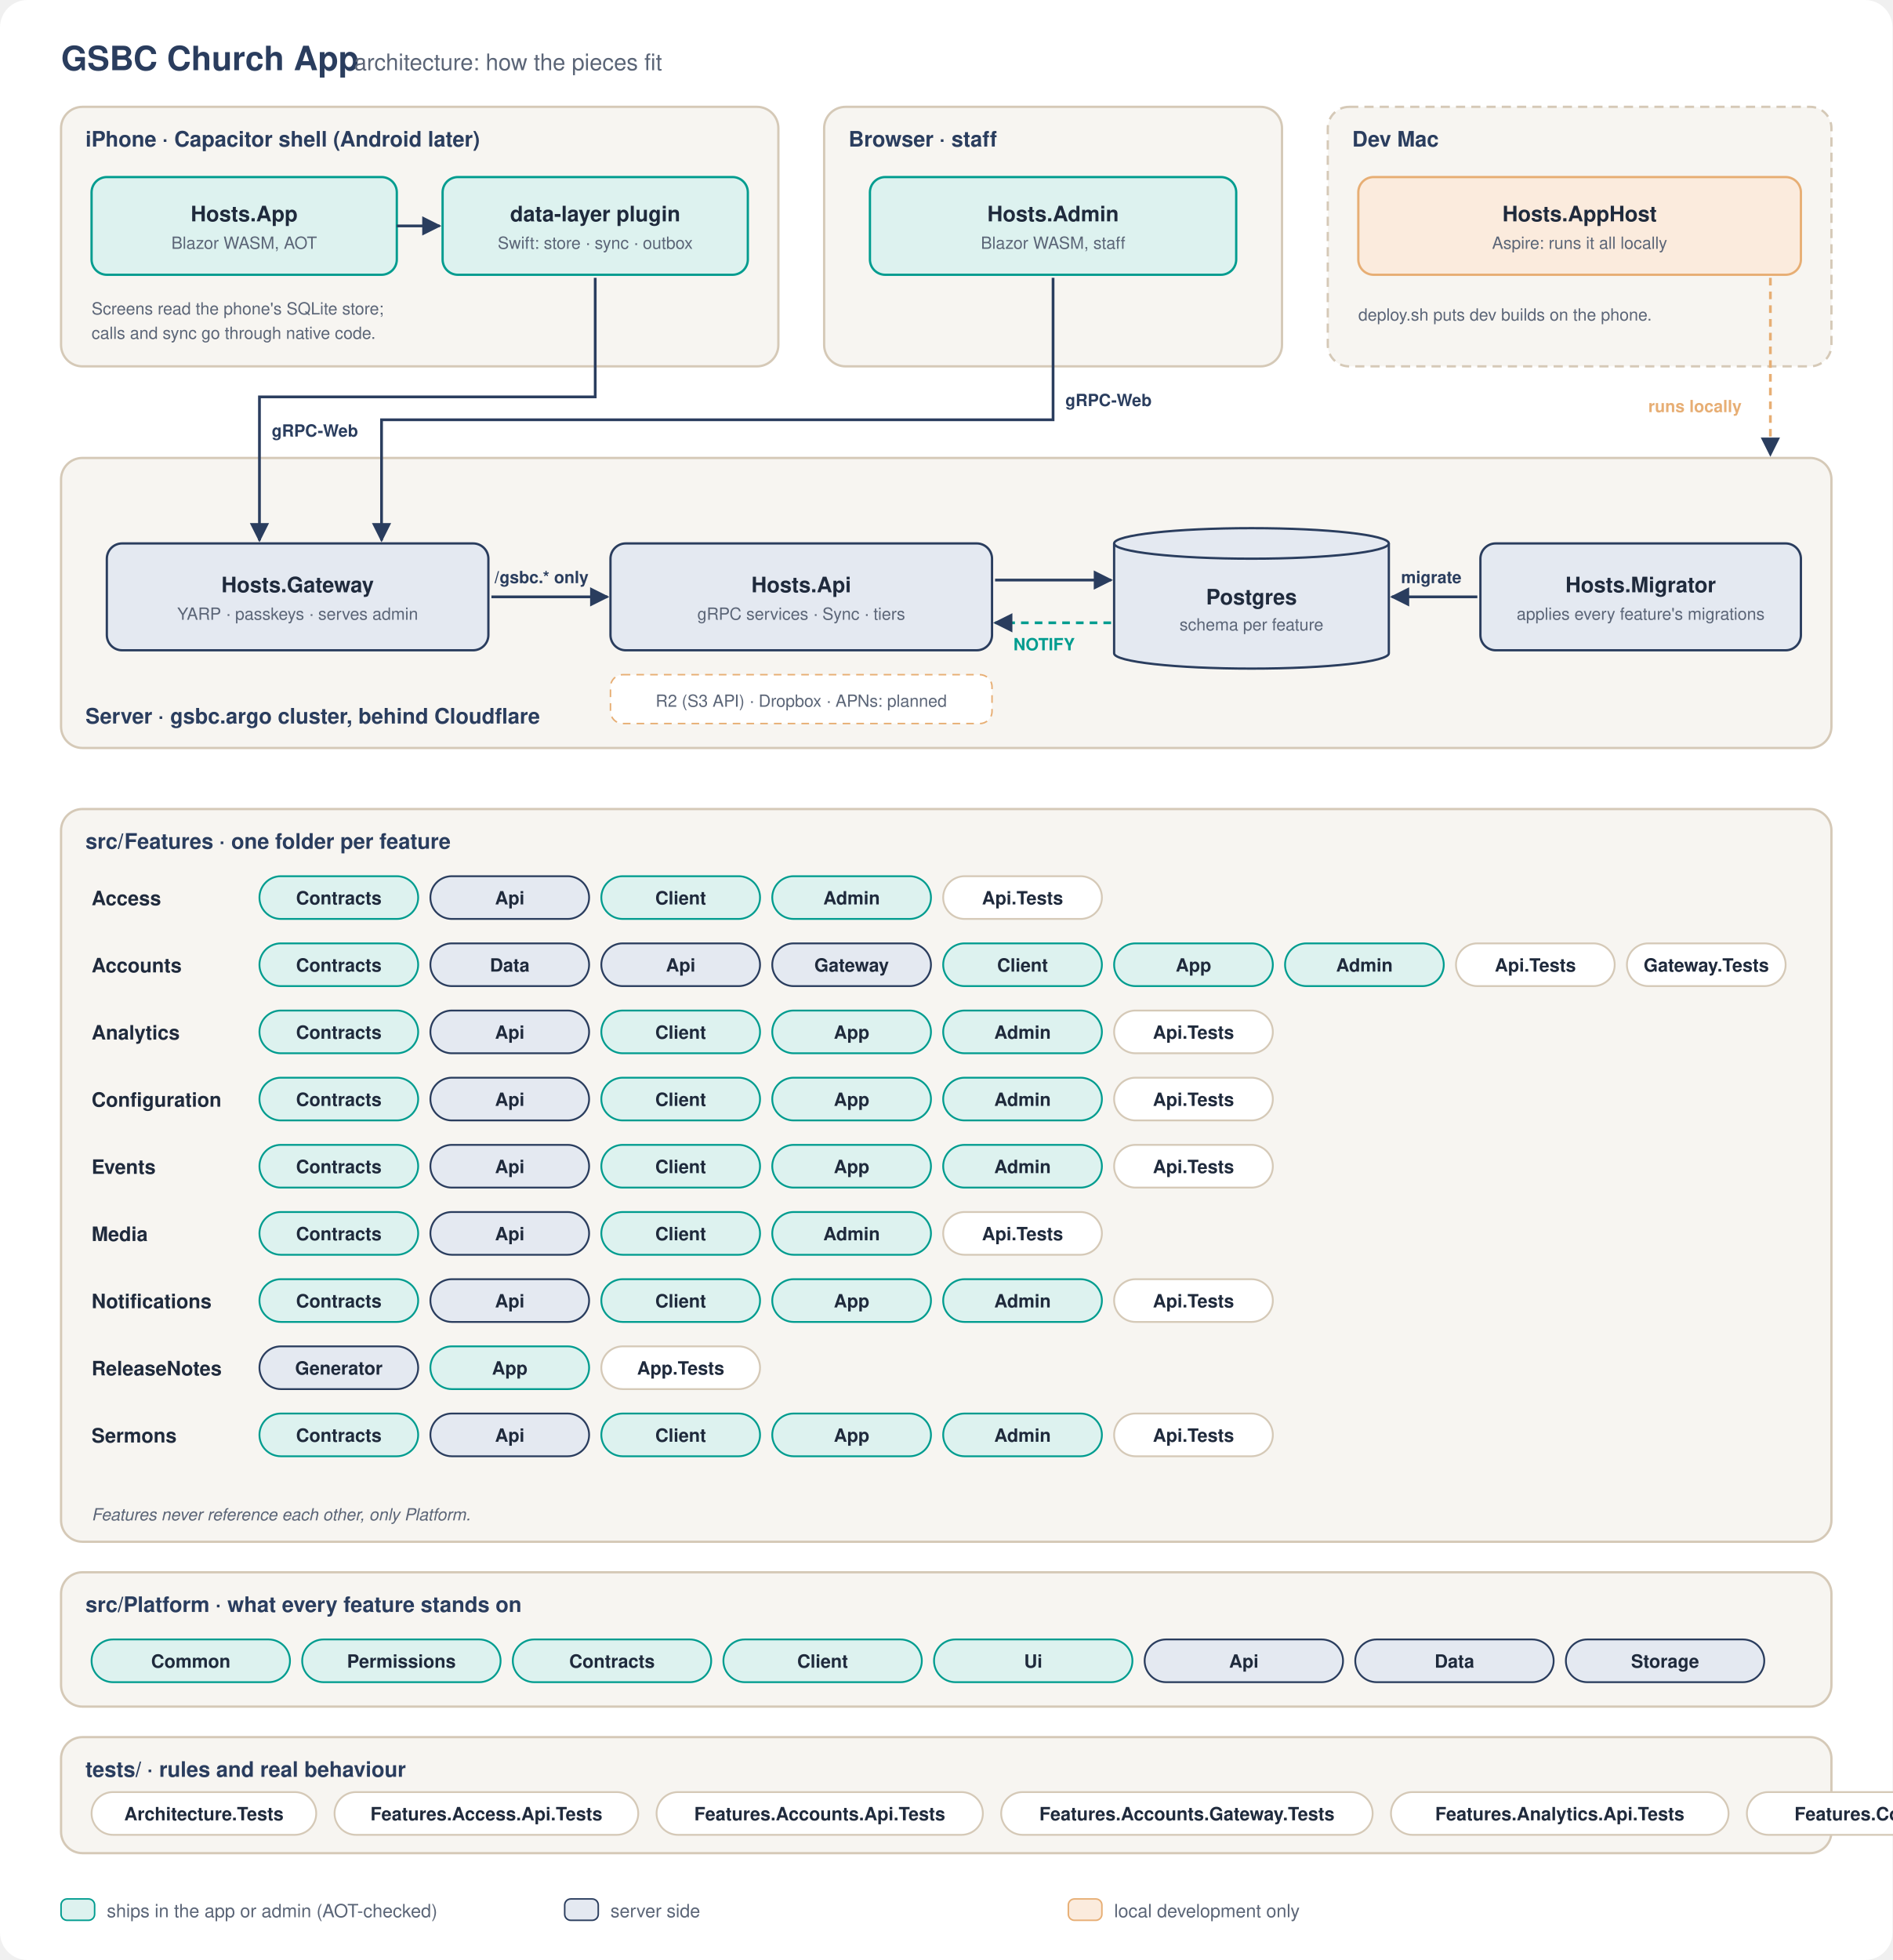
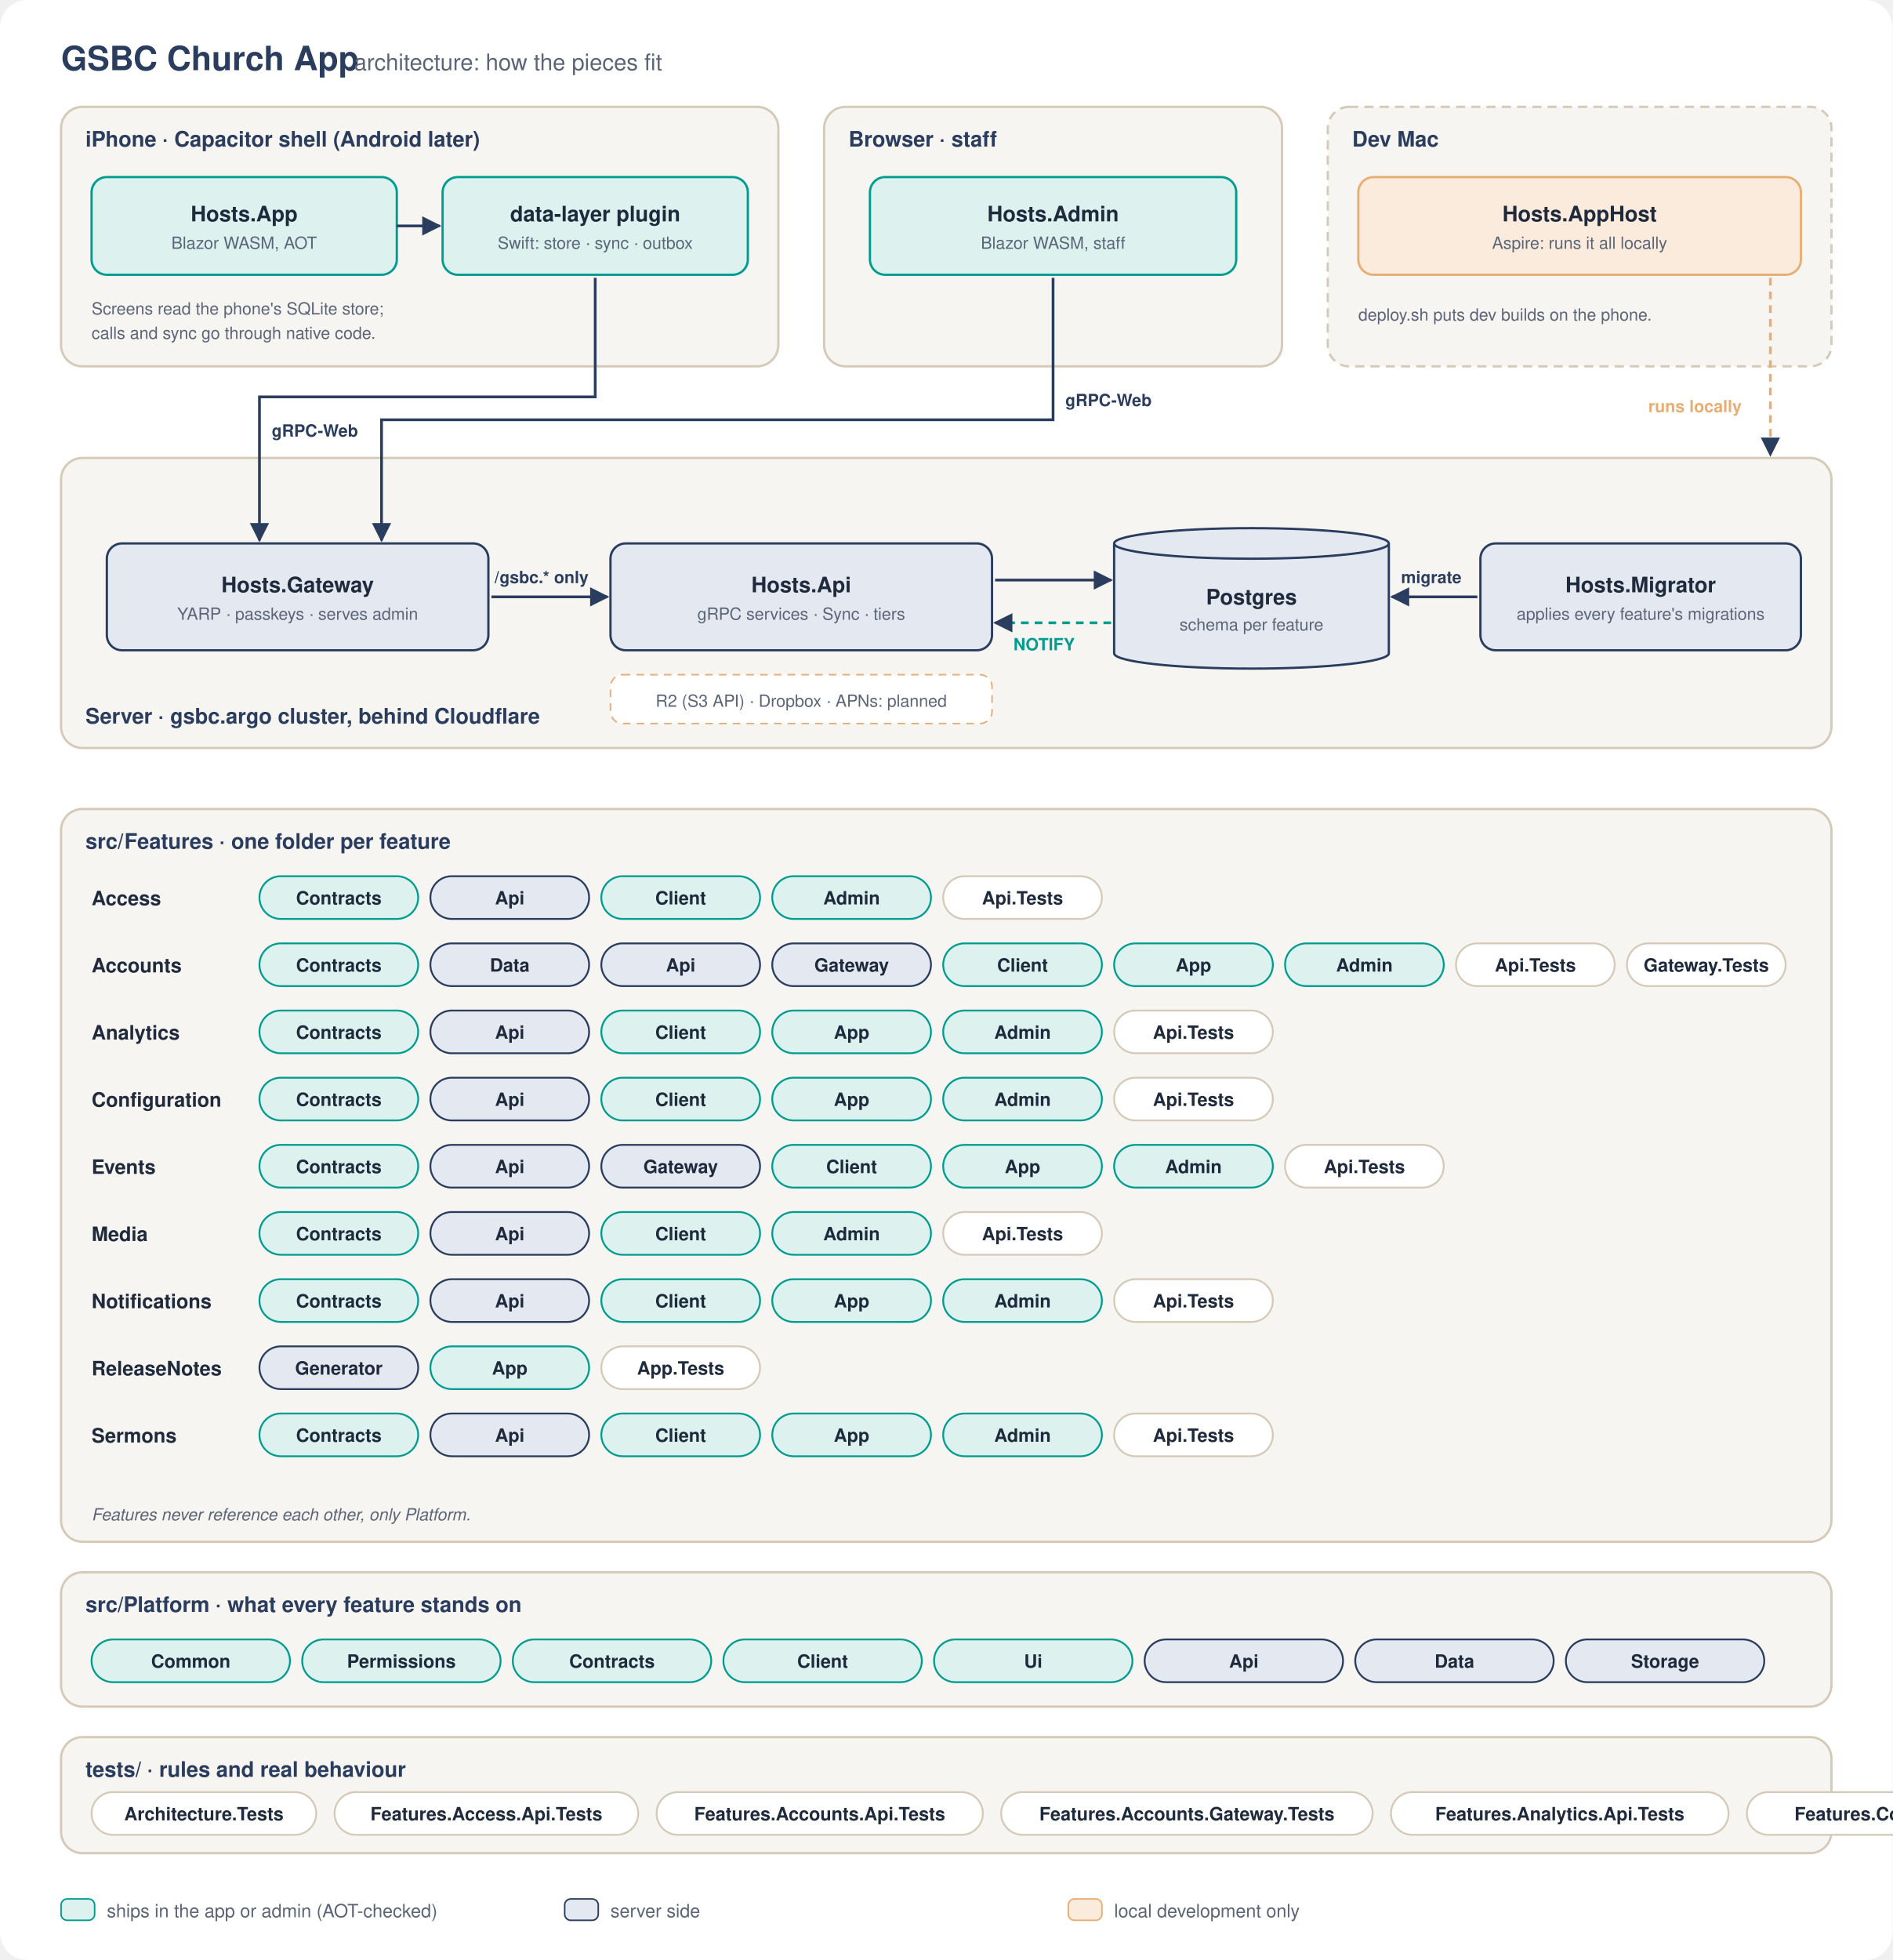
<svg xmlns="http://www.w3.org/2000/svg" viewBox="0 0 1240 1284" width="1240" height="1284" font-family="Montserrat, -apple-system, 'Segoe UI', Helvetica, Arial, sans-serif" role="img" aria-label="GSBC Church App architecture">
  <defs>
    <marker id="arrow" viewBox="0 0 10 10" refX="9" refY="5" markerWidth="7" markerHeight="7" orient="auto-start-reverse">
      <path d="M0,0 L10,5 L0,10 z" fill="#2A3D5E" />
    </marker>
  </defs>
  <rect width="1240" height="1284" rx="18" fill="#FFFFFF" />
  <text x="40" y="46" font-size="22" font-weight="700" fill="#2A3D5E" text-anchor="start">GSBC Church App</text>
  <text x="232" y="46" font-size="15" font-weight="400" fill="#5B6577" text-anchor="start">architecture: how the pieces fit</text>
  <rect x="40" y="70" width="470" height="170" rx="14" fill="#F7F5F1" stroke="#D5C9B7" stroke-width="1.5" />
  <text x="56" y="96" font-size="14" font-weight="700" fill="#2A3D5E" text-anchor="start">iPhone · Capacitor shell (Android later)</text>
  <g data-project="GSBC.ChurchApp.Hosts.App">
    <rect x="60" y="116" width="200" height="64" rx="10" fill="#DDF2EF" stroke="#009C8F" stroke-width="1.5" />
    <text x="160.0" y="145.0" font-size="14" font-weight="700" fill="#1F2A3C" text-anchor="middle">Hosts.App</text>
    <text x="160.0" y="163.0" font-size="11" font-weight="400" fill="#5B6577" text-anchor="middle">Blazor WASM, AOT</text>
  </g>
  <g>
    <rect x="290" y="116" width="200" height="64" rx="10" fill="#DDF2EF" stroke="#009C8F" stroke-width="1.5" />
    <text x="390.0" y="145.0" font-size="14" font-weight="700" fill="#1F2A3C" text-anchor="middle">data-layer plugin</text>
    <text x="390.0" y="163.0" font-size="11" font-weight="400" fill="#5B6577" text-anchor="middle">Swift: store · sync · outbox</text>
  </g>
  <path d="M260,148 L288,148" fill="none" stroke="#2A3D5E" stroke-width="1.8" marker-end="url(#arrow)" />
  <text x="60" y="206" font-size="11" font-weight="400" fill="#5B6577" text-anchor="start">Screens read the phone's SQLite store;</text>
  <text x="60" y="222" font-size="11" font-weight="400" fill="#5B6577" text-anchor="start">calls and sync go through native code.</text>
  <rect x="540" y="70" width="300" height="170" rx="14" fill="#F7F5F1" stroke="#D5C9B7" stroke-width="1.5" />
  <text x="556" y="96" font-size="14" font-weight="700" fill="#2A3D5E" text-anchor="start">Browser · staff</text>
  <g data-project="GSBC.ChurchApp.Hosts.Admin">
    <rect x="570" y="116" width="240" height="64" rx="10" fill="#DDF2EF" stroke="#009C8F" stroke-width="1.5" />
    <text x="690.0" y="145.0" font-size="14" font-weight="700" fill="#1F2A3C" text-anchor="middle">Hosts.Admin</text>
    <text x="690.0" y="163.0" font-size="11" font-weight="400" fill="#5B6577" text-anchor="middle">Blazor WASM, staff</text>
  </g>
  <rect x="870" y="70" width="330" height="170" rx="14" fill="#F7F5F1" stroke="#D5C9B7" stroke-width="1.5" stroke-dasharray="6 4" />
  <text x="886" y="96" font-size="14" font-weight="700" fill="#2A3D5E" text-anchor="start">Dev Mac</text>
  <g data-project="GSBC.ChurchApp.Hosts.AppHost">
    <rect x="890" y="116" width="290" height="64" rx="10" fill="#FBEBDD" stroke="#E7AE74" stroke-width="1.5" />
    <text x="1035.0" y="145.0" font-size="14" font-weight="700" fill="#1F2A3C" text-anchor="middle">Hosts.AppHost</text>
    <text x="1035.0" y="163.0" font-size="11" font-weight="400" fill="#5B6577" text-anchor="middle">Aspire: runs it all locally</text>
  </g>
  <text x="890" y="210" font-size="11" font-weight="400" fill="#5B6577" text-anchor="start">deploy.sh puts dev builds on the phone.</text>
  <rect x="40" y="300" width="1160" height="190" rx="14" fill="#F7F5F1" stroke="#D5C9B7" stroke-width="1.5" />
  <text x="56" y="474" font-size="14" font-weight="700" fill="#2A3D5E" text-anchor="start">Server · gsbc.argo cluster, behind Cloudflare</text>
  <g data-project="GSBC.ChurchApp.Hosts.Gateway">
    <rect x="70" y="356" width="250" height="70" rx="10" fill="#E4E9F1" stroke="#2A3D5E" stroke-width="1.5" />
    <text x="195.0" y="388.0" font-size="14" font-weight="700" fill="#1F2A3C" text-anchor="middle">Hosts.Gateway</text>
    <text x="195.0" y="406.0" font-size="11" font-weight="400" fill="#5B6577" text-anchor="middle">YARP · passkeys · serves admin</text>
  </g>
  <g data-project="GSBC.ChurchApp.Hosts.Api">
    <rect x="400" y="356" width="250" height="70" rx="10" fill="#E4E9F1" stroke="#2A3D5E" stroke-width="1.5" />
    <text x="525.0" y="388.0" font-size="14" font-weight="700" fill="#1F2A3C" text-anchor="middle">Hosts.Api</text>
    <text x="525.0" y="406.0" font-size="11" font-weight="400" fill="#5B6577" text-anchor="middle">gRPC services · Sync · tiers</text>
  </g>
  <path d="M730,356 a90.0,10 0 0,1 180,0 v72 a90.0,10 0 0,1 -180,0 z" fill="#E4E9F1" stroke="#2A3D5E" stroke-width="1.5" />
  <path d="M730,356 a90.0,10 0 0,0 180,0" fill="none" stroke="#2A3D5E" stroke-width="1.5" />
  <text x="820.0" y="396.0" font-size="14" font-weight="700" fill="#1F2A3C" text-anchor="middle">Postgres</text>
  <text x="820.0" y="413.0" font-size="11" font-weight="400" fill="#5B6577" text-anchor="middle">schema per feature</text>
  <g data-project="GSBC.ChurchApp.Hosts.Migrator">
    <rect x="970" y="356" width="210" height="70" rx="10" fill="#E4E9F1" stroke="#2A3D5E" stroke-width="1.5" />
    <text x="1075.0" y="388.0" font-size="14" font-weight="700" fill="#1F2A3C" text-anchor="middle">Hosts.Migrator</text>
    <text x="1075.0" y="406.0" font-size="11" font-weight="400" fill="#5B6577" text-anchor="middle">applies every feature's migrations</text>
  </g>
  <rect x="400" y="442" width="250" height="32" rx="8" fill="#FFFFFF" stroke="#E7AE74" stroke-dasharray="5 4" />
  <text x="525" y="463" font-size="11" font-weight="400" fill="#5B6577" text-anchor="middle">R2 (S3 API) · Dropbox · APNs: planned</text>
  <path d="M390,182 L390,260 L170,260 L170,354" fill="none" stroke="#2A3D5E" stroke-width="1.8" marker-end="url(#arrow)" />
  <text x="178" y="286" font-size="11" font-weight="600" fill="#2A3D5E" text-anchor="start">gRPC-Web</text>
  <path d="M690,182 L690,275 L250,275 L250,354" fill="none" stroke="#2A3D5E" stroke-width="1.8" marker-end="url(#arrow)" />
  <text x="698" y="266" font-size="11" font-weight="600" fill="#2A3D5E" text-anchor="start">gRPC-Web</text>
  <path d="M322,391 L398,391" fill="none" stroke="#2A3D5E" stroke-width="1.8" marker-end="url(#arrow)" />
  <text x="324" y="382" font-size="11" font-weight="600" fill="#2A3D5E" text-anchor="start">/gsbc.* only</text>
  <path d="M652,380 L728,380" fill="none" stroke="#2A3D5E" stroke-width="1.8" marker-end="url(#arrow)" />
  <path d="M728,408 L652,408" fill="none" stroke="#009C8F" stroke-width="1.8" stroke-dasharray="5 4" marker-end="url(#arrow)" />
  <text x="664" y="426" font-size="11" font-weight="600" fill="#009C8F" text-anchor="start">NOTIFY</text>
  <path d="M968,391 L912,391" fill="none" stroke="#2A3D5E" stroke-width="1.8" marker-end="url(#arrow)" />
  <text x="918" y="382" font-size="11" font-weight="600" fill="#2A3D5E" text-anchor="start">migrate</text>
  <path d="M1160,182 L1160,298" fill="none" stroke="#E7AE74" stroke-width="1.8" stroke-dasharray="5 4" marker-end="url(#arrow)" />
  <text x="1080" y="270" font-size="11" font-weight="600" fill="#E7AE74" text-anchor="start">runs locally</text>
  <rect x="40" y="530" width="1160" height="480" rx="14" fill="#F7F5F1" stroke="#D5C9B7" stroke-width="1.5" />
  <text x="56" y="556" font-size="14" font-weight="700" fill="#2A3D5E" text-anchor="start">src/Features · one folder per feature</text>
  <text x="60" y="593" font-size="13" font-weight="700" fill="#1F2A3C" text-anchor="start">Access</text>
  <g data-project="GSBC.ChurchApp.Features.Access.Contracts">
    <rect x="170" y="574" width="104" height="28" rx="14" fill="#DDF2EF" stroke="#009C8F" stroke-width="1.2" />
    <text x="222.0" y="592.5" font-size="12" font-weight="600" fill="#1F2A3C" text-anchor="middle">Contracts</text>
  </g>
  <g data-project="GSBC.ChurchApp.Features.Access.Api">
    <rect x="282" y="574" width="104" height="28" rx="14" fill="#E4E9F1" stroke="#2A3D5E" stroke-width="1.2" />
    <text x="334.0" y="592.5" font-size="12" font-weight="600" fill="#1F2A3C" text-anchor="middle">Api</text>
  </g>
  <g data-project="GSBC.ChurchApp.Features.Access.Client">
    <rect x="394" y="574" width="104" height="28" rx="14" fill="#DDF2EF" stroke="#009C8F" stroke-width="1.2" />
    <text x="446.0" y="592.5" font-size="12" font-weight="600" fill="#1F2A3C" text-anchor="middle">Client</text>
  </g>
  <g data-project="GSBC.ChurchApp.Features.Access.Admin">
    <rect x="506" y="574" width="104" height="28" rx="14" fill="#DDF2EF" stroke="#009C8F" stroke-width="1.2" />
    <text x="558.0" y="592.5" font-size="12" font-weight="600" fill="#1F2A3C" text-anchor="middle">Admin</text>
  </g>
  <g data-project="GSBC.ChurchApp.Features.Access.Api.Tests">
    <rect x="618" y="574" width="104" height="28" rx="14" fill="#FFFFFF" stroke="#D5C9B7" stroke-width="1.2" />
    <text x="670.0" y="592.5" font-size="12" font-weight="600" fill="#1F2A3C" text-anchor="middle">Api.Tests</text>
  </g>
  <text x="60" y="637" font-size="13" font-weight="700" fill="#1F2A3C" text-anchor="start">Accounts</text>
  <g data-project="GSBC.ChurchApp.Features.Accounts.Contracts">
    <rect x="170" y="618" width="104" height="28" rx="14" fill="#DDF2EF" stroke="#009C8F" stroke-width="1.2" />
    <text x="222.0" y="636.5" font-size="12" font-weight="600" fill="#1F2A3C" text-anchor="middle">Contracts</text>
  </g>
  <g data-project="GSBC.ChurchApp.Features.Accounts.Data">
    <rect x="282" y="618" width="104" height="28" rx="14" fill="#E4E9F1" stroke="#2A3D5E" stroke-width="1.2" />
    <text x="334.0" y="636.5" font-size="12" font-weight="600" fill="#1F2A3C" text-anchor="middle">Data</text>
  </g>
  <g data-project="GSBC.ChurchApp.Features.Accounts.Api">
    <rect x="394" y="618" width="104" height="28" rx="14" fill="#E4E9F1" stroke="#2A3D5E" stroke-width="1.2" />
    <text x="446.0" y="636.5" font-size="12" font-weight="600" fill="#1F2A3C" text-anchor="middle">Api</text>
  </g>
  <g data-project="GSBC.ChurchApp.Features.Accounts.Gateway">
    <rect x="506" y="618" width="104" height="28" rx="14" fill="#E4E9F1" stroke="#2A3D5E" stroke-width="1.2" />
    <text x="558.0" y="636.5" font-size="12" font-weight="600" fill="#1F2A3C" text-anchor="middle">Gateway</text>
  </g>
  <g data-project="GSBC.ChurchApp.Features.Accounts.Client">
    <rect x="618" y="618" width="104" height="28" rx="14" fill="#DDF2EF" stroke="#009C8F" stroke-width="1.2" />
    <text x="670.0" y="636.5" font-size="12" font-weight="600" fill="#1F2A3C" text-anchor="middle">Client</text>
  </g>
  <g data-project="GSBC.ChurchApp.Features.Accounts.App">
    <rect x="730" y="618" width="104" height="28" rx="14" fill="#DDF2EF" stroke="#009C8F" stroke-width="1.2" />
    <text x="782.0" y="636.5" font-size="12" font-weight="600" fill="#1F2A3C" text-anchor="middle">App</text>
  </g>
  <g data-project="GSBC.ChurchApp.Features.Accounts.Admin">
    <rect x="842" y="618" width="104" height="28" rx="14" fill="#DDF2EF" stroke="#009C8F" stroke-width="1.2" />
    <text x="894.0" y="636.5" font-size="12" font-weight="600" fill="#1F2A3C" text-anchor="middle">Admin</text>
  </g>
  <g data-project="GSBC.ChurchApp.Features.Accounts.Api.Tests">
    <rect x="954" y="618" width="104" height="28" rx="14" fill="#FFFFFF" stroke="#D5C9B7" stroke-width="1.2" />
    <text x="1006.0" y="636.5" font-size="12" font-weight="600" fill="#1F2A3C" text-anchor="middle">Api.Tests</text>
  </g>
  <g data-project="GSBC.ChurchApp.Features.Accounts.Gateway.Tests">
    <rect x="1066" y="618" width="104" height="28" rx="14" fill="#FFFFFF" stroke="#D5C9B7" stroke-width="1.2" />
    <text x="1118.0" y="636.5" font-size="12" font-weight="600" fill="#1F2A3C" text-anchor="middle">Gateway.Tests</text>
  </g>
  <text x="60" y="681" font-size="13" font-weight="700" fill="#1F2A3C" text-anchor="start">Analytics</text>
  <g data-project="GSBC.ChurchApp.Features.Analytics.Contracts">
    <rect x="170" y="662" width="104" height="28" rx="14" fill="#DDF2EF" stroke="#009C8F" stroke-width="1.2" />
    <text x="222.0" y="680.5" font-size="12" font-weight="600" fill="#1F2A3C" text-anchor="middle">Contracts</text>
  </g>
  <g data-project="GSBC.ChurchApp.Features.Analytics.Api">
    <rect x="282" y="662" width="104" height="28" rx="14" fill="#E4E9F1" stroke="#2A3D5E" stroke-width="1.2" />
    <text x="334.0" y="680.5" font-size="12" font-weight="600" fill="#1F2A3C" text-anchor="middle">Api</text>
  </g>
  <g data-project="GSBC.ChurchApp.Features.Analytics.Client">
    <rect x="394" y="662" width="104" height="28" rx="14" fill="#DDF2EF" stroke="#009C8F" stroke-width="1.2" />
    <text x="446.0" y="680.5" font-size="12" font-weight="600" fill="#1F2A3C" text-anchor="middle">Client</text>
  </g>
  <g data-project="GSBC.ChurchApp.Features.Analytics.App">
    <rect x="506" y="662" width="104" height="28" rx="14" fill="#DDF2EF" stroke="#009C8F" stroke-width="1.2" />
    <text x="558.0" y="680.5" font-size="12" font-weight="600" fill="#1F2A3C" text-anchor="middle">App</text>
  </g>
  <g data-project="GSBC.ChurchApp.Features.Analytics.Admin">
    <rect x="618" y="662" width="104" height="28" rx="14" fill="#DDF2EF" stroke="#009C8F" stroke-width="1.2" />
    <text x="670.0" y="680.5" font-size="12" font-weight="600" fill="#1F2A3C" text-anchor="middle">Admin</text>
  </g>
  <g data-project="GSBC.ChurchApp.Features.Analytics.Api.Tests">
    <rect x="730" y="662" width="104" height="28" rx="14" fill="#FFFFFF" stroke="#D5C9B7" stroke-width="1.2" />
    <text x="782.0" y="680.5" font-size="12" font-weight="600" fill="#1F2A3C" text-anchor="middle">Api.Tests</text>
  </g>
  <text x="60" y="725" font-size="13" font-weight="700" fill="#1F2A3C" text-anchor="start">Configuration</text>
  <g data-project="GSBC.ChurchApp.Features.Configuration.Contracts">
    <rect x="170" y="706" width="104" height="28" rx="14" fill="#DDF2EF" stroke="#009C8F" stroke-width="1.2" />
    <text x="222.0" y="724.5" font-size="12" font-weight="600" fill="#1F2A3C" text-anchor="middle">Contracts</text>
  </g>
  <g data-project="GSBC.ChurchApp.Features.Configuration.Api">
    <rect x="282" y="706" width="104" height="28" rx="14" fill="#E4E9F1" stroke="#2A3D5E" stroke-width="1.2" />
    <text x="334.0" y="724.5" font-size="12" font-weight="600" fill="#1F2A3C" text-anchor="middle">Api</text>
  </g>
  <g data-project="GSBC.ChurchApp.Features.Configuration.Client">
    <rect x="394" y="706" width="104" height="28" rx="14" fill="#DDF2EF" stroke="#009C8F" stroke-width="1.2" />
    <text x="446.0" y="724.5" font-size="12" font-weight="600" fill="#1F2A3C" text-anchor="middle">Client</text>
  </g>
  <g data-project="GSBC.ChurchApp.Features.Configuration.App">
    <rect x="506" y="706" width="104" height="28" rx="14" fill="#DDF2EF" stroke="#009C8F" stroke-width="1.2" />
    <text x="558.0" y="724.5" font-size="12" font-weight="600" fill="#1F2A3C" text-anchor="middle">App</text>
  </g>
  <g data-project="GSBC.ChurchApp.Features.Configuration.Admin">
    <rect x="618" y="706" width="104" height="28" rx="14" fill="#DDF2EF" stroke="#009C8F" stroke-width="1.2" />
    <text x="670.0" y="724.5" font-size="12" font-weight="600" fill="#1F2A3C" text-anchor="middle">Admin</text>
  </g>
  <g data-project="GSBC.ChurchApp.Features.Configuration.Api.Tests">
    <rect x="730" y="706" width="104" height="28" rx="14" fill="#FFFFFF" stroke="#D5C9B7" stroke-width="1.2" />
    <text x="782.0" y="724.5" font-size="12" font-weight="600" fill="#1F2A3C" text-anchor="middle">Api.Tests</text>
  </g>
  <text x="60" y="769" font-size="13" font-weight="700" fill="#1F2A3C" text-anchor="start">Events</text>
  <g data-project="GSBC.ChurchApp.Features.Events.Contracts">
    <rect x="170" y="750" width="104" height="28" rx="14" fill="#DDF2EF" stroke="#009C8F" stroke-width="1.2" />
    <text x="222.0" y="768.5" font-size="12" font-weight="600" fill="#1F2A3C" text-anchor="middle">Contracts</text>
  </g>
  <g data-project="GSBC.ChurchApp.Features.Events.Api">
    <rect x="282" y="750" width="104" height="28" rx="14" fill="#E4E9F1" stroke="#2A3D5E" stroke-width="1.2" />
    <text x="334.0" y="768.5" font-size="12" font-weight="600" fill="#1F2A3C" text-anchor="middle">Api</text>
  </g>
+   <g data-project="GSBC.ChurchApp.Features.Events.Gateway">
+     <rect x="394" y="750" width="104" height="28" rx="14" fill="#E4E9F1" stroke="#2A3D5E" stroke-width="1.2" />
+     <text x="446.0" y="768.5" font-size="12" font-weight="600" fill="#1F2A3C" text-anchor="middle">Gateway</text>
+   </g>
  <g data-project="GSBC.ChurchApp.Features.Events.Client">
-     <rect x="394" y="750" width="104" height="28" rx="14" fill="#DDF2EF" stroke="#009C8F" stroke-width="1.2" />
-     <text x="446.0" y="768.5" font-size="12" font-weight="600" fill="#1F2A3C" text-anchor="middle">Client</text>
+     <rect x="506" y="750" width="104" height="28" rx="14" fill="#DDF2EF" stroke="#009C8F" stroke-width="1.2" />
+     <text x="558.0" y="768.5" font-size="12" font-weight="600" fill="#1F2A3C" text-anchor="middle">Client</text>
  </g>
  <g data-project="GSBC.ChurchApp.Features.Events.App">
-     <rect x="506" y="750" width="104" height="28" rx="14" fill="#DDF2EF" stroke="#009C8F" stroke-width="1.2" />
-     <text x="558.0" y="768.5" font-size="12" font-weight="600" fill="#1F2A3C" text-anchor="middle">App</text>
+     <rect x="618" y="750" width="104" height="28" rx="14" fill="#DDF2EF" stroke="#009C8F" stroke-width="1.2" />
+     <text x="670.0" y="768.5" font-size="12" font-weight="600" fill="#1F2A3C" text-anchor="middle">App</text>
  </g>
  <g data-project="GSBC.ChurchApp.Features.Events.Admin">
-     <rect x="618" y="750" width="104" height="28" rx="14" fill="#DDF2EF" stroke="#009C8F" stroke-width="1.2" />
-     <text x="670.0" y="768.5" font-size="12" font-weight="600" fill="#1F2A3C" text-anchor="middle">Admin</text>
+     <rect x="730" y="750" width="104" height="28" rx="14" fill="#DDF2EF" stroke="#009C8F" stroke-width="1.2" />
+     <text x="782.0" y="768.5" font-size="12" font-weight="600" fill="#1F2A3C" text-anchor="middle">Admin</text>
  </g>
  <g data-project="GSBC.ChurchApp.Features.Events.Api.Tests">
-     <rect x="730" y="750" width="104" height="28" rx="14" fill="#FFFFFF" stroke="#D5C9B7" stroke-width="1.2" />
-     <text x="782.0" y="768.5" font-size="12" font-weight="600" fill="#1F2A3C" text-anchor="middle">Api.Tests</text>
+     <rect x="842" y="750" width="104" height="28" rx="14" fill="#FFFFFF" stroke="#D5C9B7" stroke-width="1.2" />
+     <text x="894.0" y="768.5" font-size="12" font-weight="600" fill="#1F2A3C" text-anchor="middle">Api.Tests</text>
  </g>
  <text x="60" y="813" font-size="13" font-weight="700" fill="#1F2A3C" text-anchor="start">Media</text>
  <g data-project="GSBC.ChurchApp.Features.Media.Contracts">
    <rect x="170" y="794" width="104" height="28" rx="14" fill="#DDF2EF" stroke="#009C8F" stroke-width="1.2" />
    <text x="222.0" y="812.5" font-size="12" font-weight="600" fill="#1F2A3C" text-anchor="middle">Contracts</text>
  </g>
  <g data-project="GSBC.ChurchApp.Features.Media.Api">
    <rect x="282" y="794" width="104" height="28" rx="14" fill="#E4E9F1" stroke="#2A3D5E" stroke-width="1.2" />
    <text x="334.0" y="812.5" font-size="12" font-weight="600" fill="#1F2A3C" text-anchor="middle">Api</text>
  </g>
  <g data-project="GSBC.ChurchApp.Features.Media.Client">
    <rect x="394" y="794" width="104" height="28" rx="14" fill="#DDF2EF" stroke="#009C8F" stroke-width="1.2" />
    <text x="446.0" y="812.5" font-size="12" font-weight="600" fill="#1F2A3C" text-anchor="middle">Client</text>
  </g>
  <g data-project="GSBC.ChurchApp.Features.Media.Admin">
    <rect x="506" y="794" width="104" height="28" rx="14" fill="#DDF2EF" stroke="#009C8F" stroke-width="1.2" />
    <text x="558.0" y="812.5" font-size="12" font-weight="600" fill="#1F2A3C" text-anchor="middle">Admin</text>
  </g>
  <g data-project="GSBC.ChurchApp.Features.Media.Api.Tests">
    <rect x="618" y="794" width="104" height="28" rx="14" fill="#FFFFFF" stroke="#D5C9B7" stroke-width="1.2" />
    <text x="670.0" y="812.5" font-size="12" font-weight="600" fill="#1F2A3C" text-anchor="middle">Api.Tests</text>
  </g>
  <text x="60" y="857" font-size="13" font-weight="700" fill="#1F2A3C" text-anchor="start">Notifications</text>
  <g data-project="GSBC.ChurchApp.Features.Notifications.Contracts">
    <rect x="170" y="838" width="104" height="28" rx="14" fill="#DDF2EF" stroke="#009C8F" stroke-width="1.2" />
    <text x="222.0" y="856.5" font-size="12" font-weight="600" fill="#1F2A3C" text-anchor="middle">Contracts</text>
  </g>
  <g data-project="GSBC.ChurchApp.Features.Notifications.Api">
    <rect x="282" y="838" width="104" height="28" rx="14" fill="#E4E9F1" stroke="#2A3D5E" stroke-width="1.2" />
    <text x="334.0" y="856.5" font-size="12" font-weight="600" fill="#1F2A3C" text-anchor="middle">Api</text>
  </g>
  <g data-project="GSBC.ChurchApp.Features.Notifications.Client">
    <rect x="394" y="838" width="104" height="28" rx="14" fill="#DDF2EF" stroke="#009C8F" stroke-width="1.2" />
    <text x="446.0" y="856.5" font-size="12" font-weight="600" fill="#1F2A3C" text-anchor="middle">Client</text>
  </g>
  <g data-project="GSBC.ChurchApp.Features.Notifications.App">
    <rect x="506" y="838" width="104" height="28" rx="14" fill="#DDF2EF" stroke="#009C8F" stroke-width="1.2" />
    <text x="558.0" y="856.5" font-size="12" font-weight="600" fill="#1F2A3C" text-anchor="middle">App</text>
  </g>
  <g data-project="GSBC.ChurchApp.Features.Notifications.Admin">
    <rect x="618" y="838" width="104" height="28" rx="14" fill="#DDF2EF" stroke="#009C8F" stroke-width="1.2" />
    <text x="670.0" y="856.5" font-size="12" font-weight="600" fill="#1F2A3C" text-anchor="middle">Admin</text>
  </g>
  <g data-project="GSBC.ChurchApp.Features.Notifications.Api.Tests">
    <rect x="730" y="838" width="104" height="28" rx="14" fill="#FFFFFF" stroke="#D5C9B7" stroke-width="1.2" />
    <text x="782.0" y="856.5" font-size="12" font-weight="600" fill="#1F2A3C" text-anchor="middle">Api.Tests</text>
  </g>
  <text x="60" y="901" font-size="13" font-weight="700" fill="#1F2A3C" text-anchor="start">ReleaseNotes</text>
  <g data-project="GSBC.ChurchApp.Features.ReleaseNotes.Generator">
    <rect x="170" y="882" width="104" height="28" rx="14" fill="#E4E9F1" stroke="#2A3D5E" stroke-width="1.2" />
    <text x="222.0" y="900.5" font-size="12" font-weight="600" fill="#1F2A3C" text-anchor="middle">Generator</text>
  </g>
  <g data-project="GSBC.ChurchApp.Features.ReleaseNotes.App">
    <rect x="282" y="882" width="104" height="28" rx="14" fill="#DDF2EF" stroke="#009C8F" stroke-width="1.2" />
    <text x="334.0" y="900.5" font-size="12" font-weight="600" fill="#1F2A3C" text-anchor="middle">App</text>
  </g>
  <g data-project="GSBC.ChurchApp.Features.ReleaseNotes.App.Tests">
    <rect x="394" y="882" width="104" height="28" rx="14" fill="#FFFFFF" stroke="#D5C9B7" stroke-width="1.2" />
    <text x="446.0" y="900.5" font-size="12" font-weight="600" fill="#1F2A3C" text-anchor="middle">App.Tests</text>
  </g>
  <text x="60" y="945" font-size="13" font-weight="700" fill="#1F2A3C" text-anchor="start">Sermons</text>
  <g data-project="GSBC.ChurchApp.Features.Sermons.Contracts">
    <rect x="170" y="926" width="104" height="28" rx="14" fill="#DDF2EF" stroke="#009C8F" stroke-width="1.2" />
    <text x="222.0" y="944.5" font-size="12" font-weight="600" fill="#1F2A3C" text-anchor="middle">Contracts</text>
  </g>
  <g data-project="GSBC.ChurchApp.Features.Sermons.Api">
    <rect x="282" y="926" width="104" height="28" rx="14" fill="#E4E9F1" stroke="#2A3D5E" stroke-width="1.2" />
    <text x="334.0" y="944.5" font-size="12" font-weight="600" fill="#1F2A3C" text-anchor="middle">Api</text>
  </g>
  <g data-project="GSBC.ChurchApp.Features.Sermons.Client">
    <rect x="394" y="926" width="104" height="28" rx="14" fill="#DDF2EF" stroke="#009C8F" stroke-width="1.2" />
    <text x="446.0" y="944.5" font-size="12" font-weight="600" fill="#1F2A3C" text-anchor="middle">Client</text>
  </g>
  <g data-project="GSBC.ChurchApp.Features.Sermons.App">
    <rect x="506" y="926" width="104" height="28" rx="14" fill="#DDF2EF" stroke="#009C8F" stroke-width="1.2" />
    <text x="558.0" y="944.5" font-size="12" font-weight="600" fill="#1F2A3C" text-anchor="middle">App</text>
  </g>
  <g data-project="GSBC.ChurchApp.Features.Sermons.Admin">
    <rect x="618" y="926" width="104" height="28" rx="14" fill="#DDF2EF" stroke="#009C8F" stroke-width="1.2" />
    <text x="670.0" y="944.5" font-size="12" font-weight="600" fill="#1F2A3C" text-anchor="middle">Admin</text>
  </g>
  <g data-project="GSBC.ChurchApp.Features.Sermons.Api.Tests">
    <rect x="730" y="926" width="104" height="28" rx="14" fill="#FFFFFF" stroke="#D5C9B7" stroke-width="1.2" />
    <text x="782.0" y="944.5" font-size="12" font-weight="600" fill="#1F2A3C" text-anchor="middle">Api.Tests</text>
  </g>
  <text x="60" y="996" font-size="11" font-weight="400" fill="#5B6577" text-anchor="start" font-style="italic">Features never reference each other, only Platform.</text>
  <rect x="40" y="1030" width="1160" height="88" rx="14" fill="#F7F5F1" stroke="#D5C9B7" stroke-width="1.5" />
  <text x="56" y="1056" font-size="14" font-weight="700" fill="#2A3D5E" text-anchor="start">src/Platform · what every feature stands on</text>
  <g data-project="GSBC.ChurchApp.Platform.Common">
    <rect x="60" y="1074" width="130" height="28" rx="14" fill="#DDF2EF" stroke="#009C8F" stroke-width="1.2" />
    <text x="125.0" y="1092.5" font-size="12" font-weight="600" fill="#1F2A3C" text-anchor="middle">Common</text>
  </g>
  <g data-project="GSBC.ChurchApp.Platform.Permissions">
    <rect x="198" y="1074" width="130" height="28" rx="14" fill="#DDF2EF" stroke="#009C8F" stroke-width="1.2" />
    <text x="263.0" y="1092.5" font-size="12" font-weight="600" fill="#1F2A3C" text-anchor="middle">Permissions</text>
  </g>
  <g data-project="GSBC.ChurchApp.Platform.Contracts">
    <rect x="336" y="1074" width="130" height="28" rx="14" fill="#DDF2EF" stroke="#009C8F" stroke-width="1.2" />
    <text x="401.0" y="1092.5" font-size="12" font-weight="600" fill="#1F2A3C" text-anchor="middle">Contracts</text>
  </g>
  <g data-project="GSBC.ChurchApp.Platform.Client">
    <rect x="474" y="1074" width="130" height="28" rx="14" fill="#DDF2EF" stroke="#009C8F" stroke-width="1.2" />
    <text x="539.0" y="1092.5" font-size="12" font-weight="600" fill="#1F2A3C" text-anchor="middle">Client</text>
  </g>
  <g data-project="GSBC.ChurchApp.Platform.Ui">
    <rect x="612" y="1074" width="130" height="28" rx="14" fill="#DDF2EF" stroke="#009C8F" stroke-width="1.2" />
    <text x="677.0" y="1092.5" font-size="12" font-weight="600" fill="#1F2A3C" text-anchor="middle">Ui</text>
  </g>
  <g data-project="GSBC.ChurchApp.Platform.Api">
    <rect x="750" y="1074" width="130" height="28" rx="14" fill="#E4E9F1" stroke="#2A3D5E" stroke-width="1.2" />
    <text x="815.0" y="1092.5" font-size="12" font-weight="600" fill="#1F2A3C" text-anchor="middle">Api</text>
  </g>
  <g data-project="GSBC.ChurchApp.Platform.Data">
    <rect x="888" y="1074" width="130" height="28" rx="14" fill="#E4E9F1" stroke="#2A3D5E" stroke-width="1.2" />
    <text x="953.0" y="1092.5" font-size="12" font-weight="600" fill="#1F2A3C" text-anchor="middle">Data</text>
  </g>
  <g data-project="GSBC.ChurchApp.Platform.Storage">
    <rect x="1026" y="1074" width="130" height="28" rx="14" fill="#E4E9F1" stroke="#2A3D5E" stroke-width="1.2" />
    <text x="1091.0" y="1092.5" font-size="12" font-weight="600" fill="#1F2A3C" text-anchor="middle">Storage</text>
  </g>
  <rect x="40" y="1138" width="1160" height="76" rx="14" fill="#F7F5F1" stroke="#D5C9B7" stroke-width="1.5" />
  <text x="56" y="1164" font-size="14" font-weight="700" fill="#2A3D5E" text-anchor="start">tests/ · rules and real behaviour</text>
  <g data-project="GSBC.ChurchApp.Architecture.Tests">
    <rect x="60" y="1174" width="147.2" height="28" rx="14" fill="#FFFFFF" stroke="#D5C9B7" stroke-width="1.2" />
    <text x="133.6" y="1192.5" font-size="12" font-weight="600" fill="#1F2A3C" text-anchor="middle">Architecture.Tests</text>
  </g>
  <g data-project="GSBC.ChurchApp.Features.Access.Api.Tests">
    <rect x="219.2" y="1174" width="199.0" height="28" rx="14" fill="#FFFFFF" stroke="#D5C9B7" stroke-width="1.2" />
    <text x="318.7" y="1192.5" font-size="12" font-weight="600" fill="#1F2A3C" text-anchor="middle">Features.Access.Api.Tests</text>
  </g>
  <g data-project="GSBC.ChurchApp.Features.Accounts.Api.Tests">
    <rect x="430.2" y="1174" width="213.8" height="28" rx="14" fill="#FFFFFF" stroke="#D5C9B7" stroke-width="1.2" />
    <text x="537.1" y="1192.5" font-size="12" font-weight="600" fill="#1F2A3C" text-anchor="middle">Features.Accounts.Api.Tests</text>
  </g>
  <g data-project="GSBC.ChurchApp.Features.Accounts.Gateway.Tests">
    <rect x="656.0" y="1174" width="243.4" height="28" rx="14" fill="#FFFFFF" stroke="#D5C9B7" stroke-width="1.2" />
    <text x="777.7" y="1192.5" font-size="12" font-weight="600" fill="#1F2A3C" text-anchor="middle">Features.Accounts.Gateway.Tests</text>
  </g>
  <g data-project="GSBC.ChurchApp.Features.Analytics.Api.Tests">
    <rect x="911.4" y="1174" width="221.2" height="28" rx="14" fill="#FFFFFF" stroke="#D5C9B7" stroke-width="1.2" />
    <text x="1022.0" y="1192.5" font-size="12" font-weight="600" fill="#1F2A3C" text-anchor="middle">Features.Analytics.Api.Tests</text>
  </g>
  <g data-project="GSBC.ChurchApp.Features.Configuration.Api.Tests">
    <rect x="1144.6" y="1174" width="250.8" height="28" rx="14" fill="#FFFFFF" stroke="#D5C9B7" stroke-width="1.2" />
    <text x="1270.0" y="1192.5" font-size="12" font-weight="600" fill="#1F2A3C" text-anchor="middle">Features.Configuration.Api.Tests</text>
  </g>
  <g data-project="GSBC.ChurchApp.Features.Events.Api.Tests">
    <rect x="1407.4" y="1174" width="199.0" height="28" rx="14" fill="#FFFFFF" stroke="#D5C9B7" stroke-width="1.2" />
    <text x="1506.9" y="1192.5" font-size="12" font-weight="600" fill="#1F2A3C" text-anchor="middle">Features.Events.Api.Tests</text>
  </g>
  <g data-project="GSBC.ChurchApp.Features.Media.Api.Tests">
    <rect x="1618.4" y="1174" width="191.6" height="28" rx="14" fill="#FFFFFF" stroke="#D5C9B7" stroke-width="1.2" />
    <text x="1714.2" y="1192.5" font-size="12" font-weight="600" fill="#1F2A3C" text-anchor="middle">Features.Media.Api.Tests</text>
  </g>
  <g data-project="GSBC.ChurchApp.Features.Notifications.Api.Tests">
    <rect x="1822.0" y="1174" width="250.8" height="28" rx="14" fill="#FFFFFF" stroke="#D5C9B7" stroke-width="1.2" />
    <text x="1947.4" y="1192.5" font-size="12" font-weight="600" fill="#1F2A3C" text-anchor="middle">Features.Notifications.Api.Tests</text>
  </g>
  <g data-project="GSBC.ChurchApp.Features.ReleaseNotes.App.Tests">
    <rect x="2084.8" y="1174" width="243.4" height="28" rx="14" fill="#FFFFFF" stroke="#D5C9B7" stroke-width="1.2" />
    <text x="2206.5" y="1192.5" font-size="12" font-weight="600" fill="#1F2A3C" text-anchor="middle">Features.ReleaseNotes.App.Tests</text>
  </g>
  <g data-project="GSBC.ChurchApp.Features.Sermons.Api.Tests">
    <rect x="2340.2" y="1174" width="206.4" height="28" rx="14" fill="#FFFFFF" stroke="#D5C9B7" stroke-width="1.2" />
    <text x="2443.4" y="1192.5" font-size="12" font-weight="600" fill="#1F2A3C" text-anchor="middle">Features.Sermons.Api.Tests</text>
  </g>
  <g data-project="GSBC.ChurchApp.Platform.Api.Tests">
    <rect x="2558.6" y="1174" width="147.2" height="28" rx="14" fill="#FFFFFF" stroke="#D5C9B7" stroke-width="1.2" />
    <text x="2632.2" y="1192.5" font-size="12" font-weight="600" fill="#1F2A3C" text-anchor="middle">Platform.Api.Tests</text>
  </g>
  <g data-project="GSBC.ChurchApp.Platform.Contracts.Tests">
    <rect x="2717.8" y="1174" width="191.6" height="28" rx="14" fill="#FFFFFF" stroke="#D5C9B7" stroke-width="1.2" />
    <text x="2813.6" y="1192.5" font-size="12" font-weight="600" fill="#1F2A3C" text-anchor="middle">Platform.Contracts.Tests</text>
  </g>
  <g data-project="GSBC.ChurchApp.Platform.Permissions.Tests">
    <rect x="2921.4" y="1174" width="206.4" height="28" rx="14" fill="#FFFFFF" stroke="#D5C9B7" stroke-width="1.2" />
    <text x="3024.6" y="1192.5" font-size="12" font-weight="600" fill="#1F2A3C" text-anchor="middle">Platform.Permissions.Tests</text>
  </g>
  <rect x="40" y="1244" width="22" height="14" rx="4" fill="#DDF2EF" stroke="#009C8F" />
  <text x="70" y="1256" font-size="12" font-weight="400" fill="#5B6577" text-anchor="start">ships in the app or admin (AOT-checked)</text>
  <rect x="370" y="1244" width="22" height="14" rx="4" fill="#E4E9F1" stroke="#2A3D5E" />
  <text x="400" y="1256" font-size="12" font-weight="400" fill="#5B6577" text-anchor="start">server side</text>
  <rect x="700" y="1244" width="22" height="14" rx="4" fill="#FBEBDD" stroke="#E7AE74" />
  <text x="730" y="1256" font-size="12" font-weight="400" fill="#5B6577" text-anchor="start">local development only</text>
</svg>
